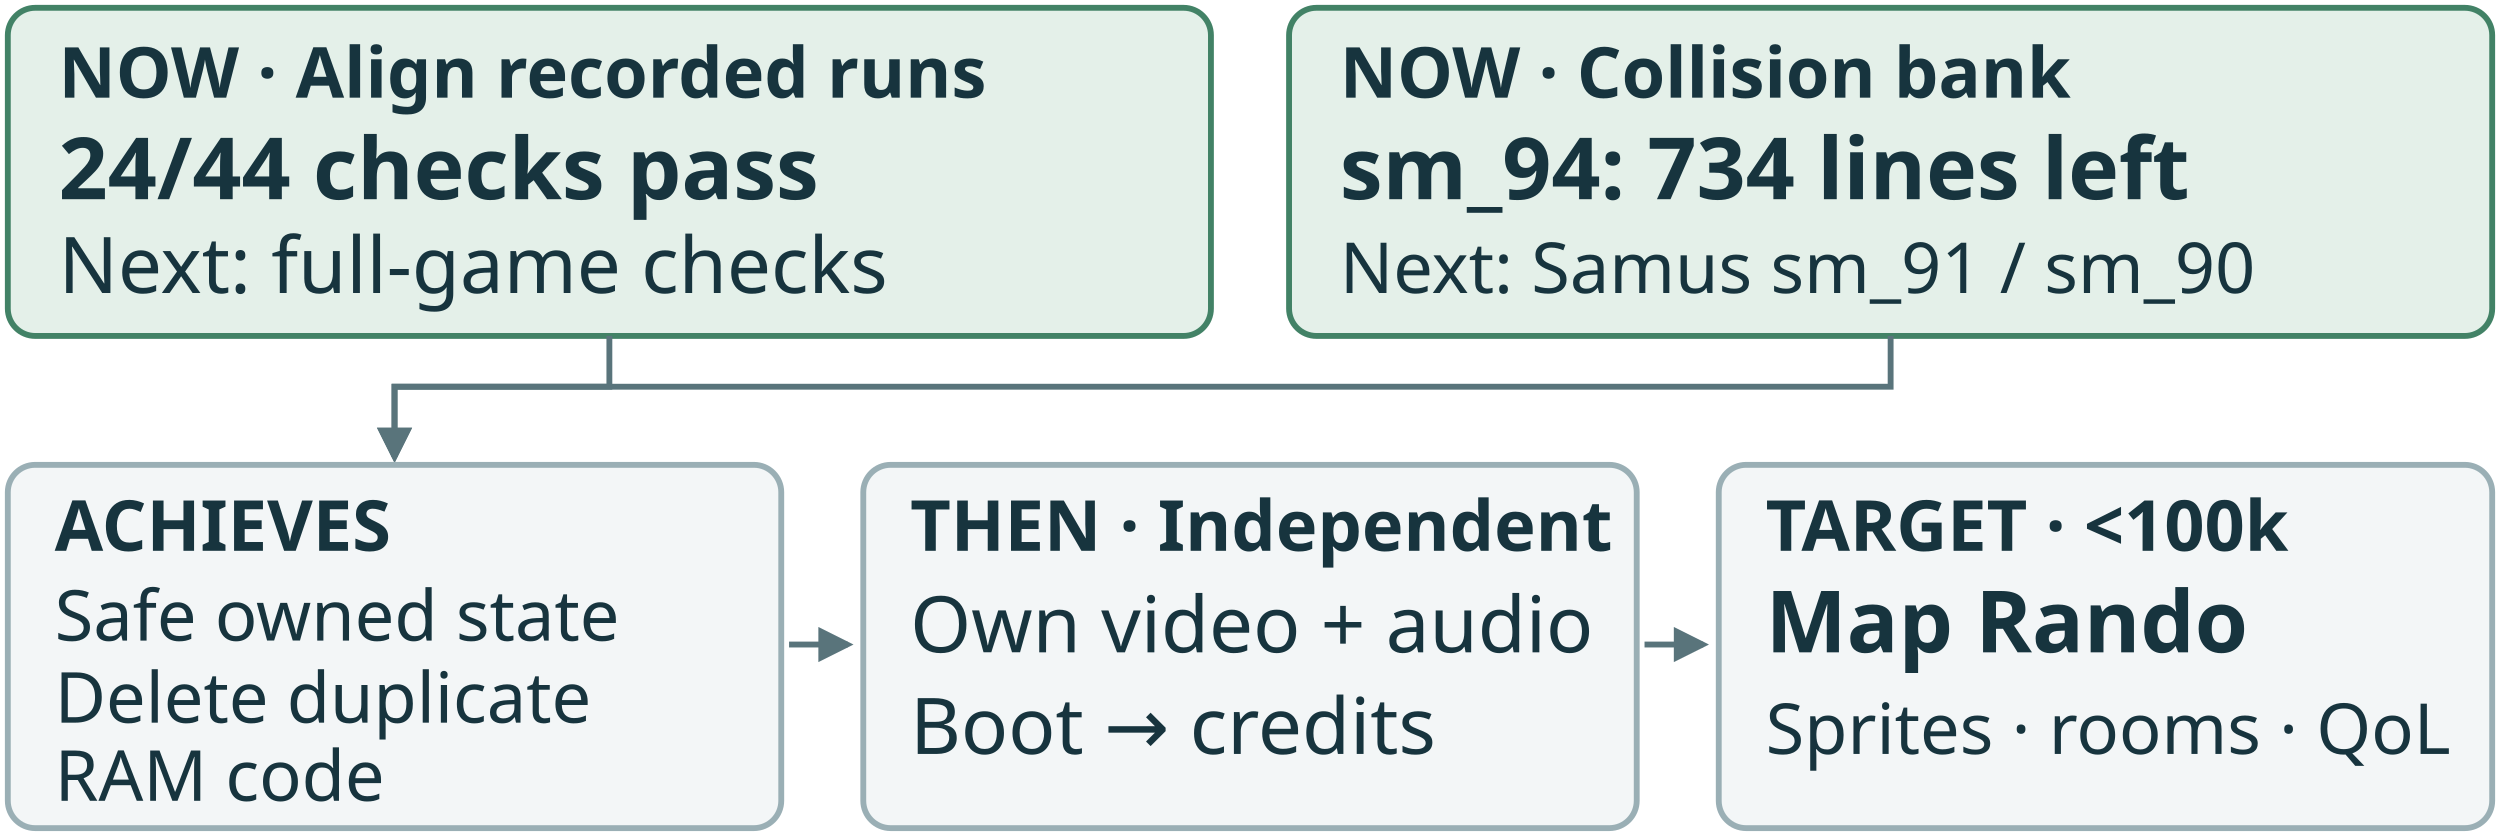
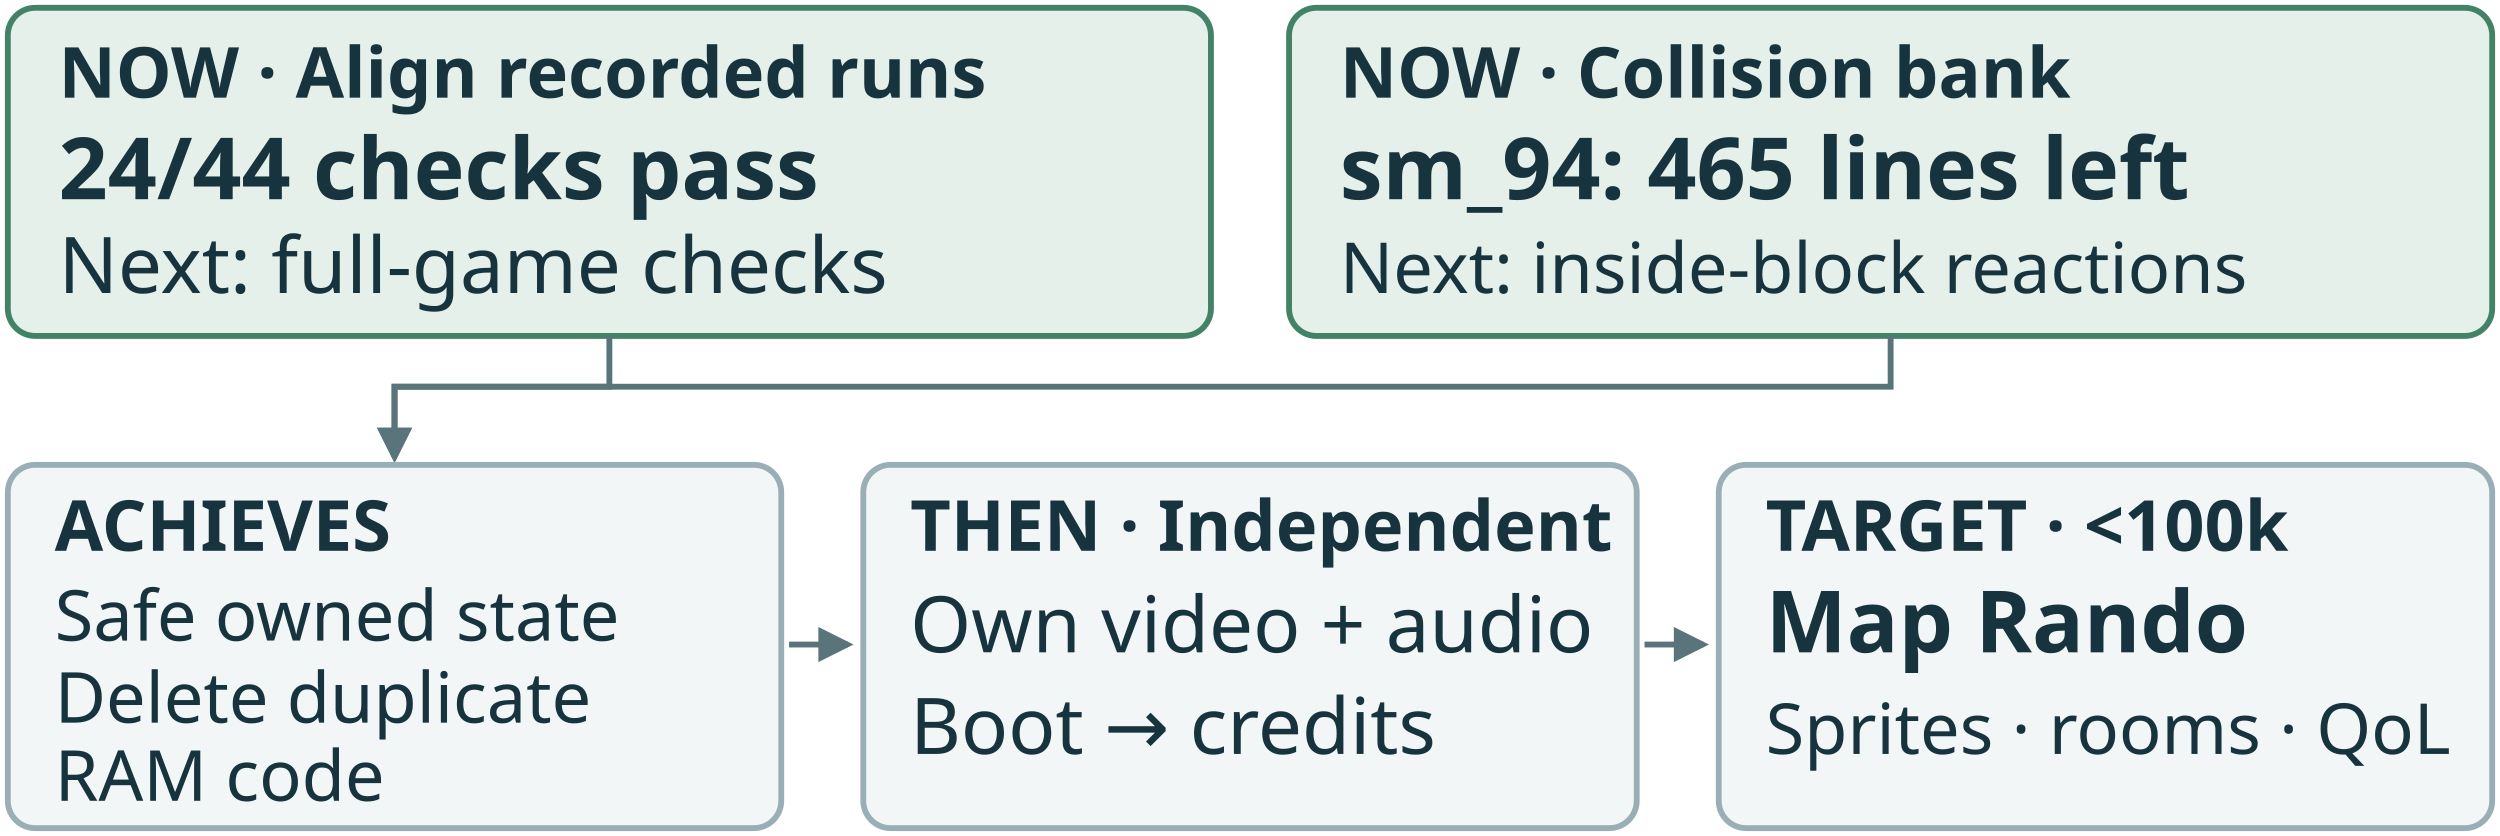
<svg xmlns="http://www.w3.org/2000/svg" width="640" height="214" viewBox="0 0 640 214" role="img" aria-labelledby="title description">
  <defs>
    <marker id="arrow" markerWidth="6" markerHeight="6" refX="5" refY="3" orient="auto">
      <path d="M0 0L6 3L0 6" fill="#59747b" />
    </marker>
  </defs>
  <style>text{font-family:system-ui,Segoe UI,sans-serif;fill:#17343e} .tag{font-size:18px;font-weight:650}.name{font-size:22px;font-weight:650}.note{font-size:20px}.small{font-size:18px}.now{fill:#e4f0e9;stroke:#428266}.later{fill:#f3f6f7;stroke:#9aafb5}rect{stroke-width:1.5}path.link{fill:none;stroke:#59747b;stroke-width:1.5;marker-end:url(#arrow)}</style>
  <g aria-label="Now: gameplay coverage">
    <rect class="now" x="2" y="2" width="308" height="84" rx="7" />
    <text x="15" y="25" class="tag">NOW · Align recorded runs</text>
    <text x="15" y="51" class="name">24/44 checks pass</text>
    <text x="15" y="75" class="note">Next: full-game checks</text>
  </g>
-   <g aria-label="Now: retire collision bank, then Samus banks">
+   <g aria-label="Now: retire collision bank, next inside-block reactions">
    <rect class="now" x="330" y="2" width="308" height="84" rx="7" />
    <text x="343" y="25" class="tag">NOW · Collision bank</text>
-     <text x="343" y="51" class="name">sm_94: 734 lines left</text>
-     <text x="343" y="75" class="small">Next: Samus sm_91 / sm_90</text>
+     <text x="343" y="51" class="name">sm_94: 465 lines left</text>
+     <text x="343" y="75" class="small">Next: inside-block reactions</text>
  </g>
  <path class="link" d="M156 86V99H101V117" />
  <path class="link" d="M484 86V99H101V117" />
  <g aria-label="Achieves: safe owned state with duplicate RAM code deleted">
    <rect class="later" x="2" y="119" width="198" height="93" rx="7" />
    <text x="14" y="141" class="tag">ACHIEVES</text>
    <text x="14" y="164" class="small">Safe owned state</text>
    <text x="14" y="185" class="small">Delete duplicate</text>
    <text x="14" y="205" class="small">RAM code</text>
  </g>
  <path class="link" d="M202 165H217" />
  <g aria-label="Then: independent engine">
    <rect class="later" x="221" y="119" width="198" height="93" rx="7" />
    <text x="233" y="141" class="tag">THEN · Independent</text>
    <text x="233" y="167" class="note">Own video + audio</text>
    <text x="233" y="193" class="note">Boot → credits</text>
  </g>
  <path class="link" d="M421 165H436" />
  <g aria-label="Target: Map Rando engine">
    <rect class="later" x="440" y="119" width="198" height="93" rx="7" />
    <text x="452" y="141" class="tag">TARGET · &lt;100k</text>
    <text x="452" y="167" class="name">Map Rando</text>
    <text x="452" y="193" class="small">Sprites · rooms · QoL</text>
  </g>
</svg>
